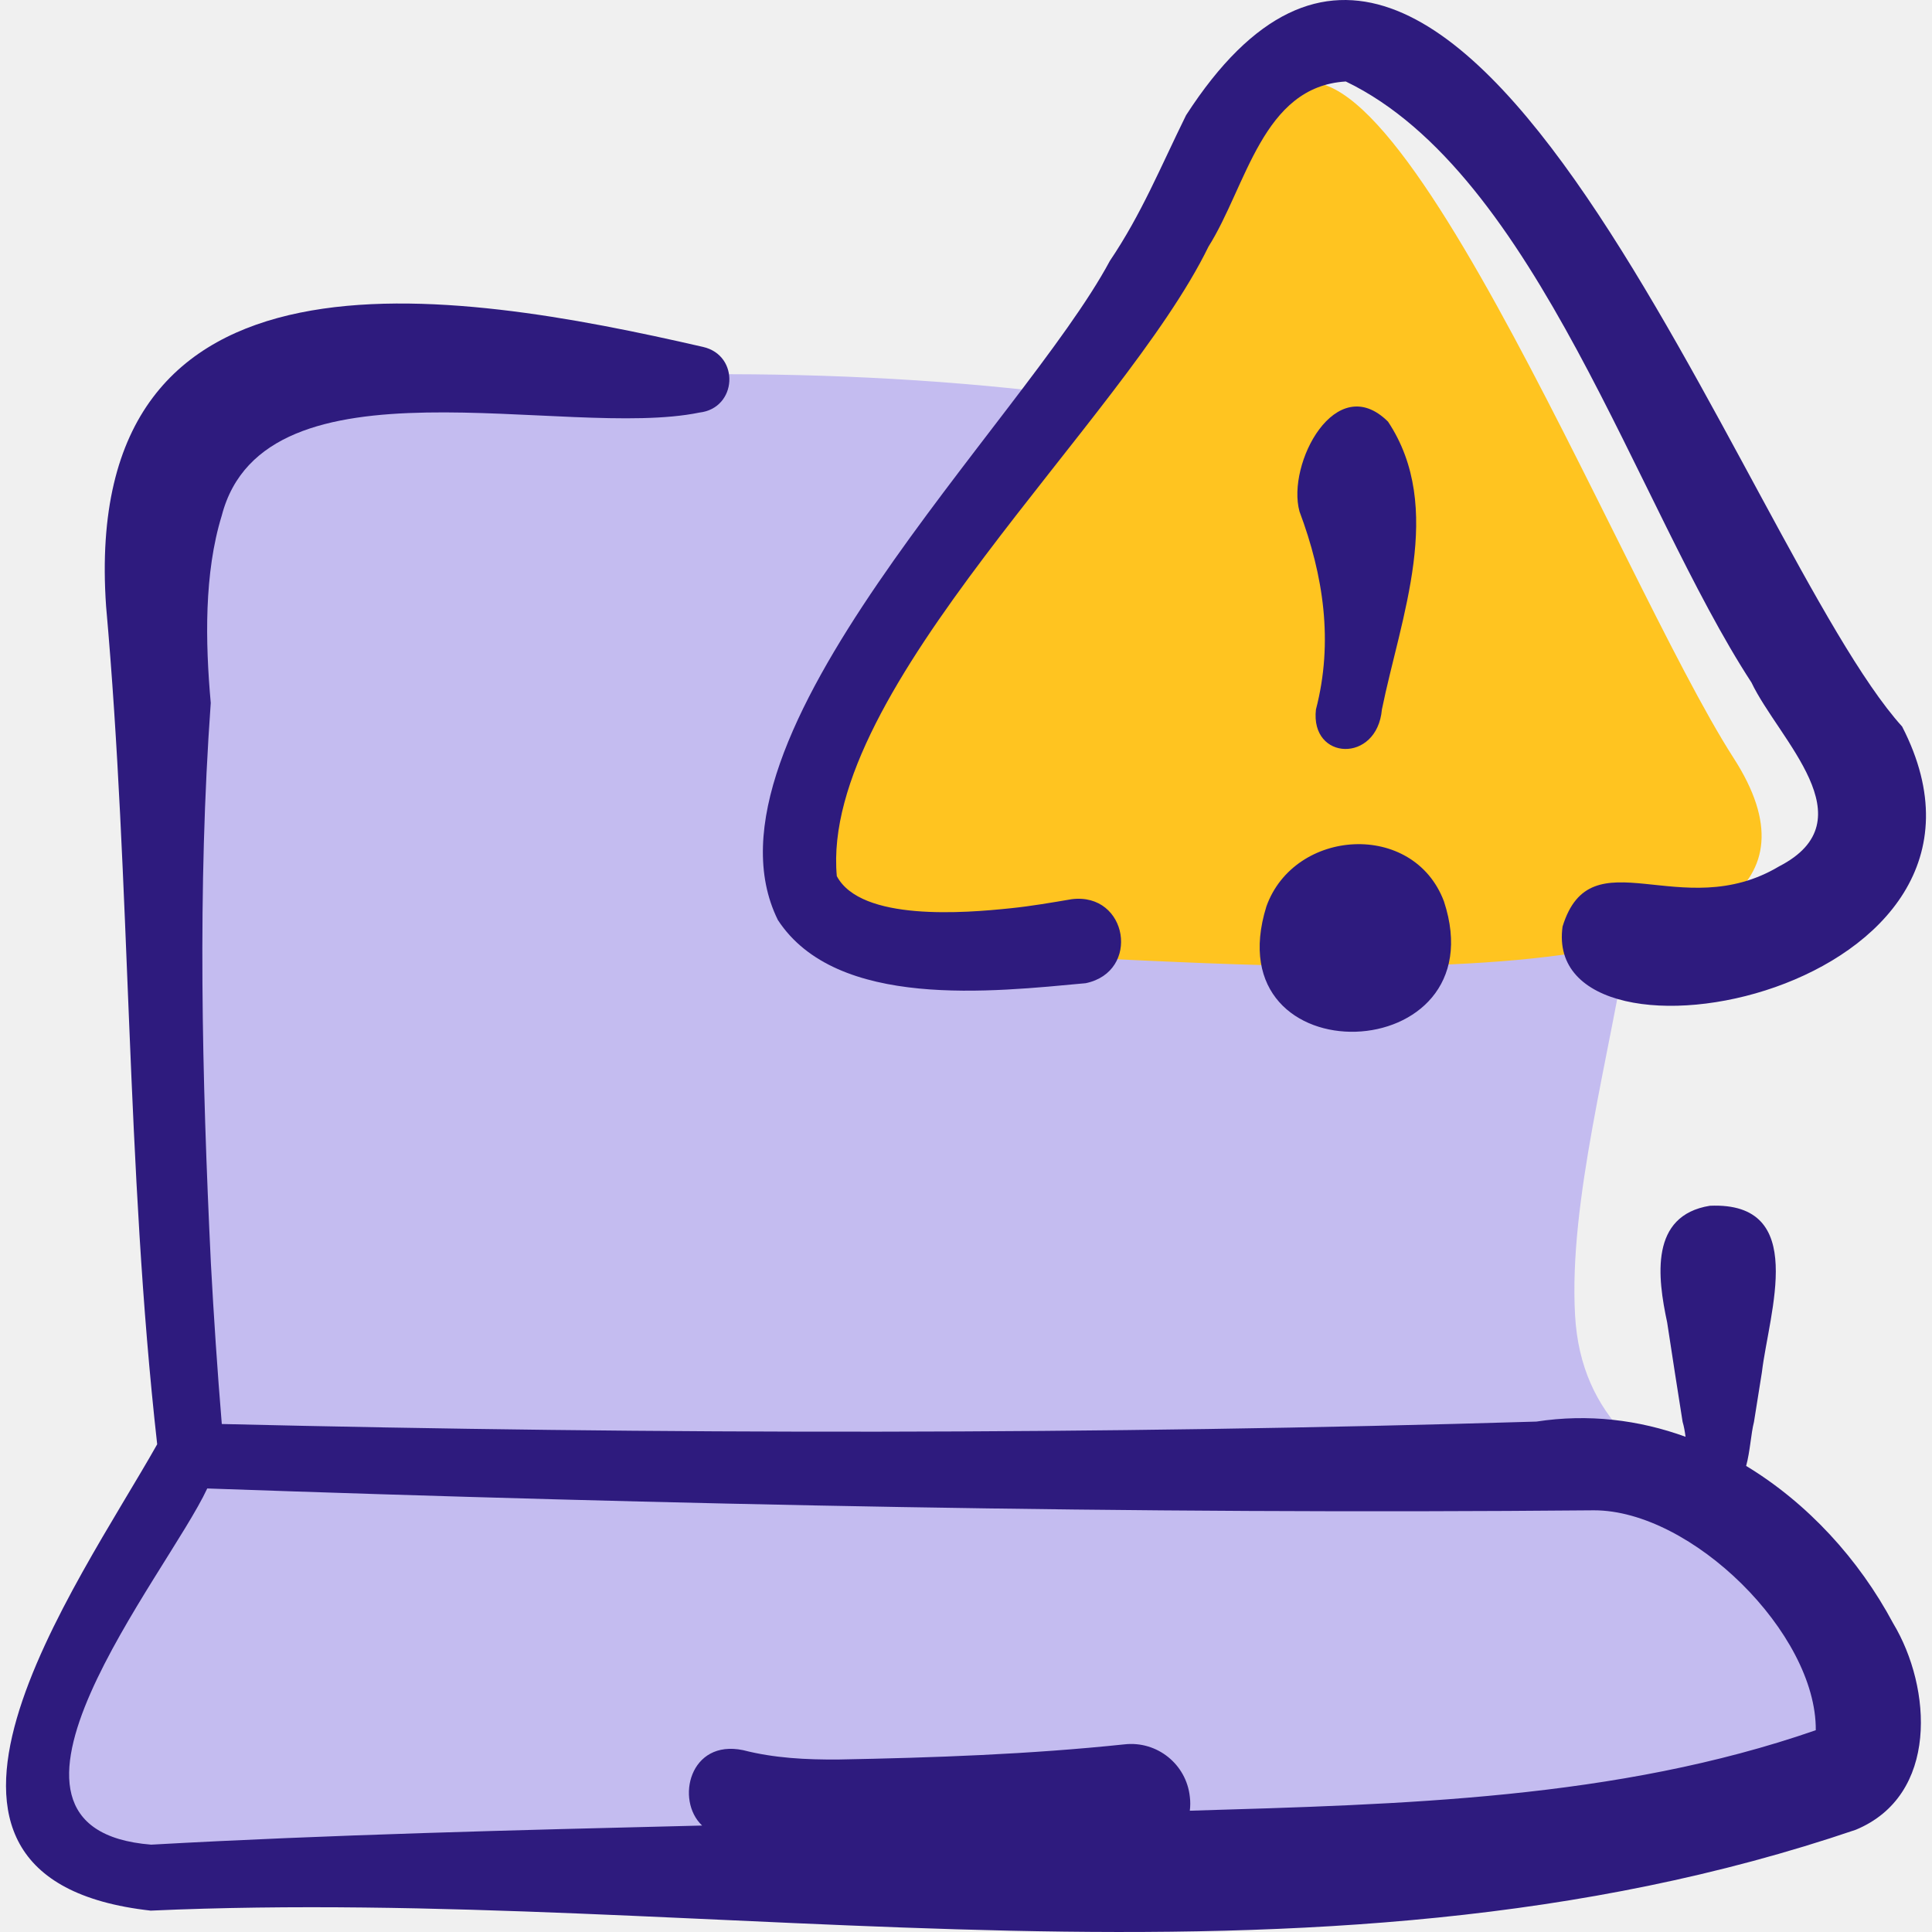
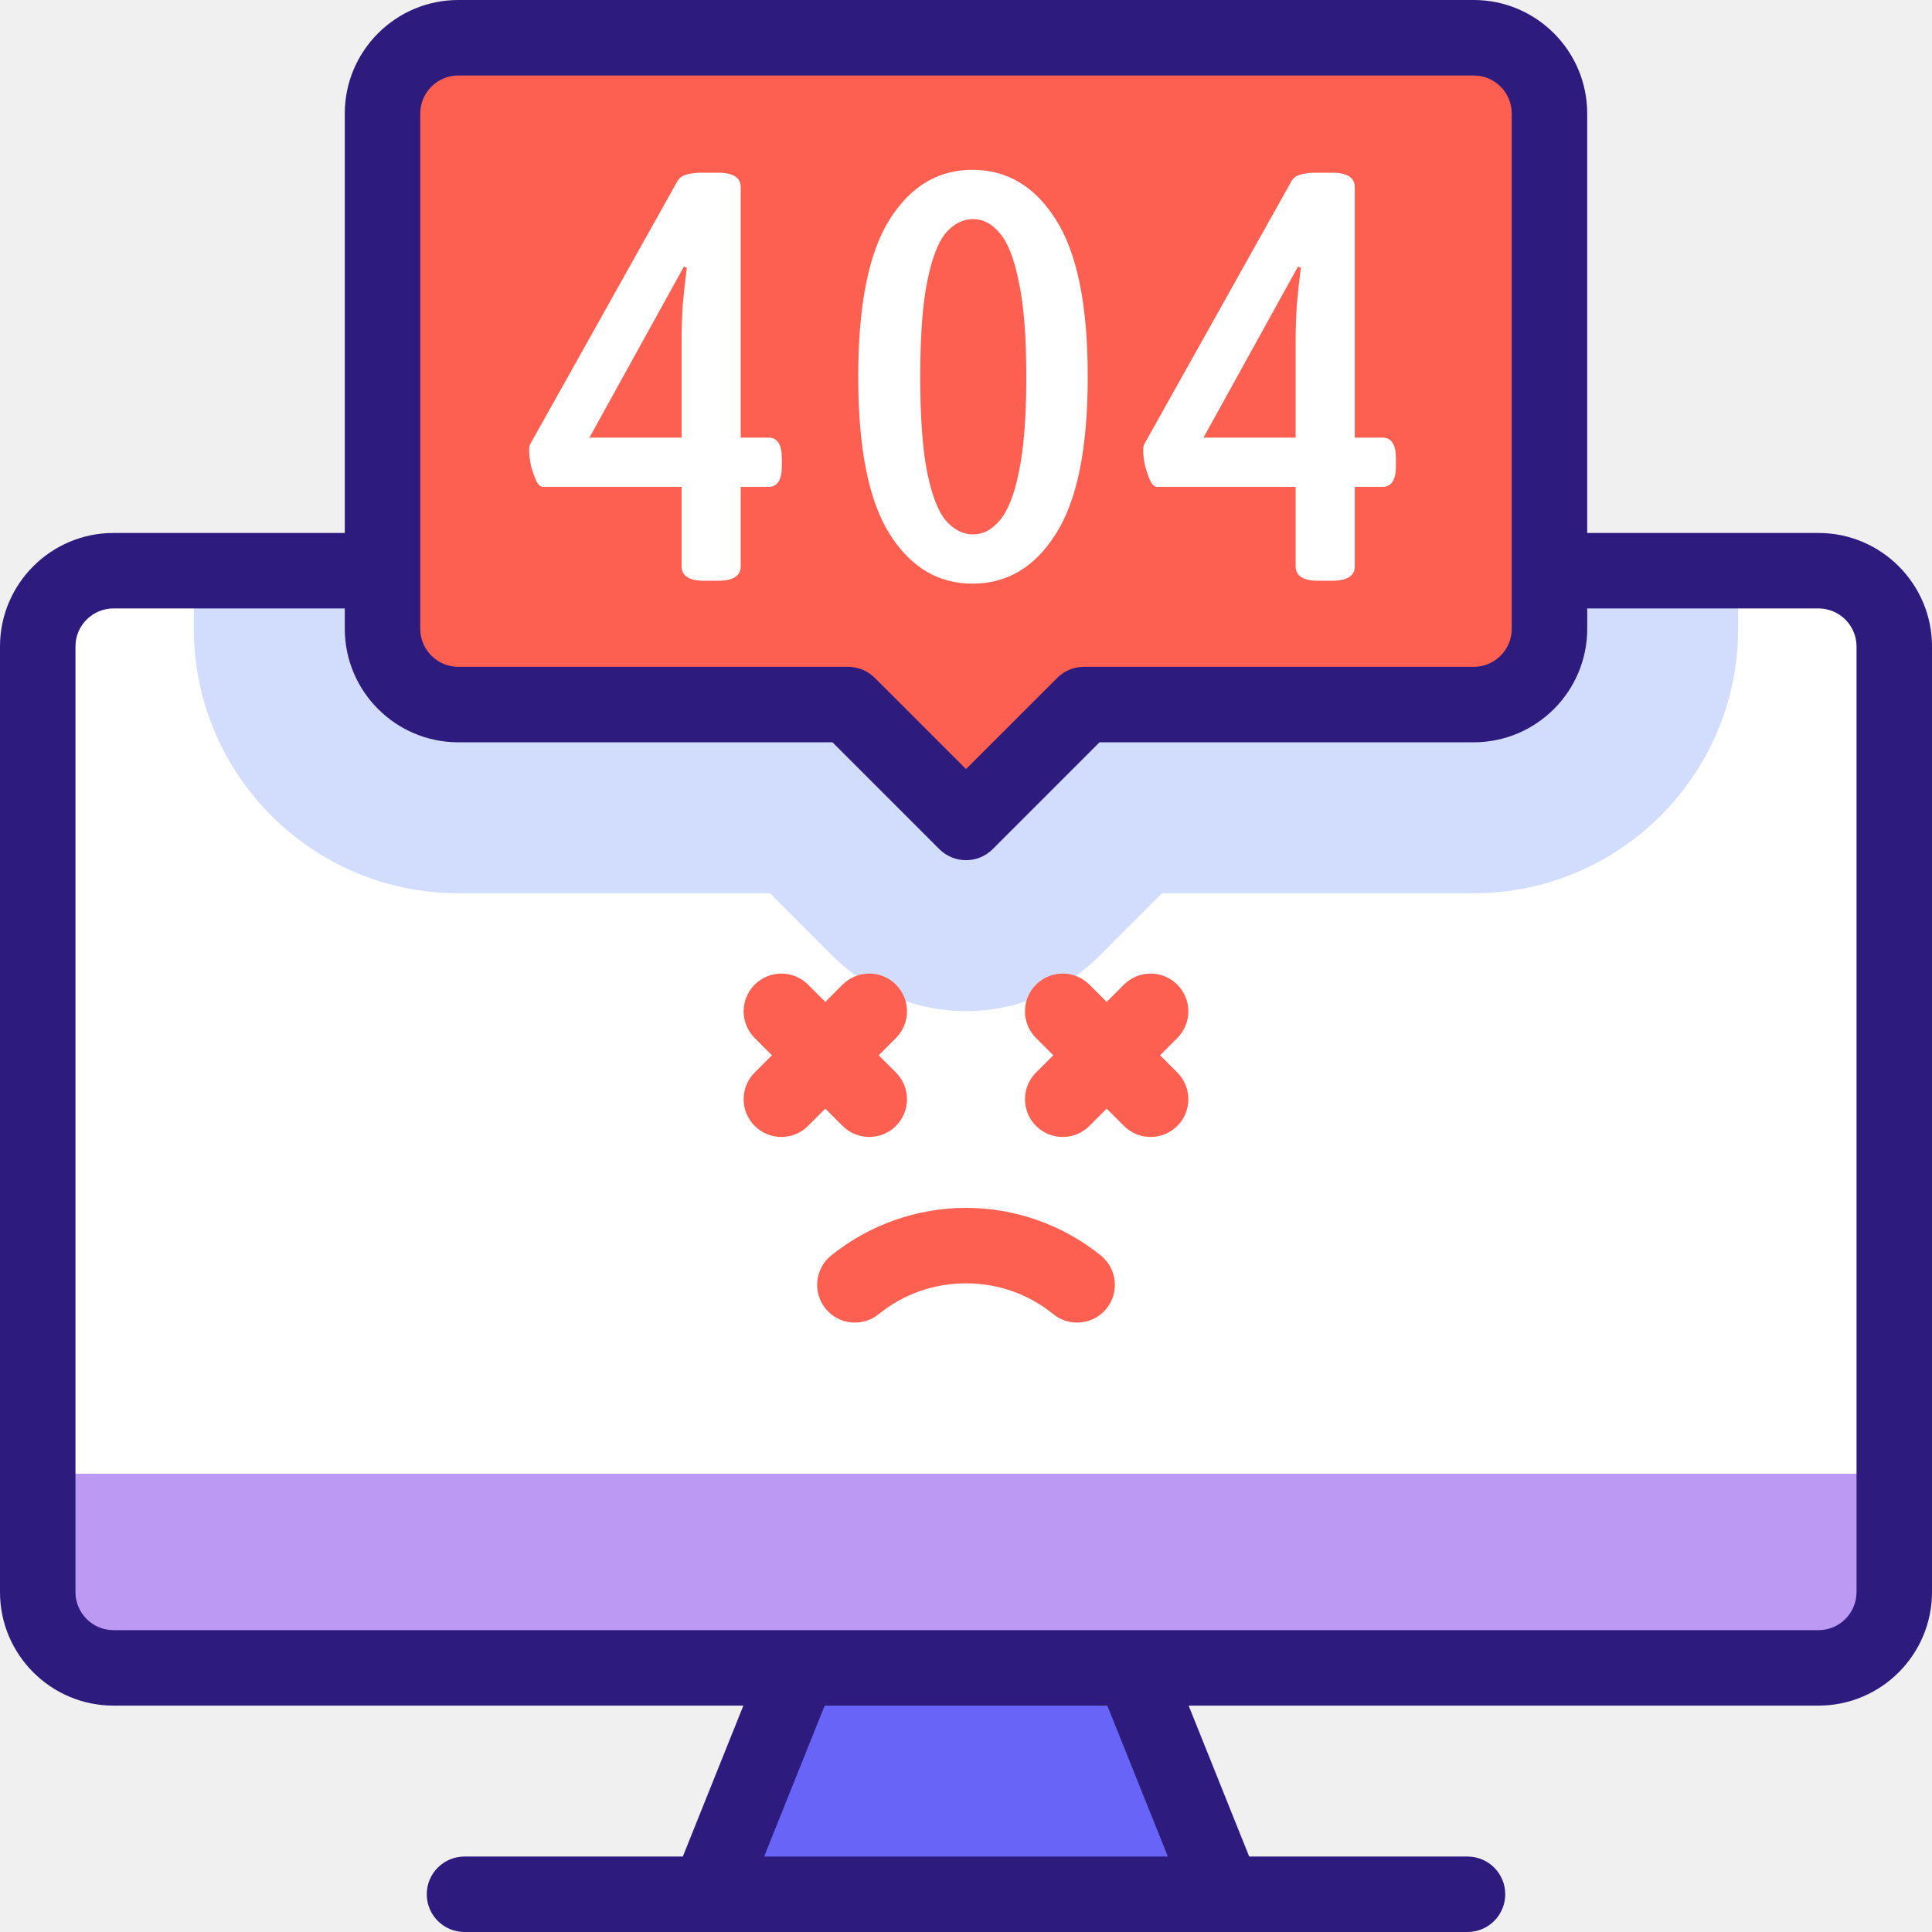
<svg xmlns="http://www.w3.org/2000/svg" width="140" height="140" viewBox="0 0 140 140" fill="none">
-   <g clip-path="url(#clip0_3390_2398)">
-     <path d="M134.471 120.71C134.697 108.114 114.973 110.506 114.134 95.289C113.223 78.769 125.856 54.249 114.175 39.521C86.948 23.706 36.742 26.089 18.665 30.043C3.24 33.417 15.417 86.508 14.165 106.535C7.119 113.575 -4.974 133.324 10.757 135.68C31.264 137.299 53.827 136.668 74.382 137.177C92.197 134.075 134.09 141.894 134.471 120.71Z" fill="#C4BCF0" style="fill:#C4BCF0;fill:color(display-p3 0.769 0.737 0.941);fill-opacity:1;" />
-     <path d="M125.624 54.929C117.241 41.906 99.411 -3.78 92.145 7.84C76.851 32.303 33.75 67.941 76.003 69.304C91.139 69.792 137.892 73.989 125.624 54.929Z" fill="#FFC420" style="fill:#FFC420;fill:color(display-p3 1 0.769 0.126);fill-opacity:1;" />
-     <path d="M126.532 106.226C126.822 105.168 126.879 103.898 127.1 103.036L127.674 99.436C128.187 95.106 131.08 87.063 123.905 87.374C119.54 88.079 120.106 92.548 120.809 95.83C121.078 97.626 121.643 101.238 121.928 103.032C122.028 103.36 122.09 103.729 122.141 104.114C118.762 102.887 115.103 102.433 111.329 103.014C79.609 103.968 47.803 103.95 16.072 103.189C15.752 99.337 15.488 95.37 15.282 91.557C14.633 78.053 14.302 64.427 15.272 50.937C14.874 46.518 14.786 41.528 16.068 37.366C19.174 25.404 40.987 31.892 50.684 29.896C53.419 29.588 53.639 25.747 50.936 25.137C32.631 20.935 5.786 16.467 7.687 43.925C9.491 64.108 9.122 84.473 11.39 104.658C5.641 114.868 -9.827 136.135 10.92 138.451C51.924 136.612 94.753 146.122 134.48 132.59C140.491 130.097 139.999 122.309 137.186 117.633C134.704 112.985 130.987 108.924 126.532 106.226ZM86.218 131.211C86.261 130.88 86.263 130.539 86.219 130.192C85.963 127.841 83.85 126.144 81.499 126.401C74.595 127.127 67.672 127.371 60.742 127.501C58.42 127.516 56.12 127.406 53.848 126.823C49.973 126.015 48.93 130.445 50.878 132.286C37.392 132.614 23.744 132.953 10.956 133.671C-3.271 132.539 12.118 114.103 15.018 107.86C48.587 109.035 82.018 109.747 115.502 109.443C122.569 109.434 131.644 118.362 131.578 125.378C117.125 130.393 101.583 130.751 86.218 131.211Z" fill="#2E1B7E" style="fill:#2E1B7E;fill:color(display-p3 0.18 0.106 0.494);fill-opacity:1;" />
-     <path d="M91.769 65.68C87.876 78.191 108.642 77.51 104.634 65.317C102.429 59.458 93.8 60.017 91.769 65.68Z" fill="#2E1B7E" style="fill:#2E1B7E;fill:color(display-p3 0.18 0.106 0.494);fill-opacity:1;" />
-     <path d="M100.137 51.415C101.495 44.741 104.726 36.805 100.583 30.556C96.8 26.795 93.216 33.618 94.167 37.066C95.903 41.691 96.637 46.506 95.358 51.412C94.933 55.125 99.79 55.327 100.137 51.415Z" fill="#2E1B7E" style="fill:#2E1B7E;fill:color(display-p3 0.18 0.106 0.494);fill-opacity:1;" />
-     <path d="M78.67 71.247C82.676 70.419 81.732 64.654 77.662 65.159C76.194 65.407 74.726 65.663 73.25 65.814C69.93 66.163 62.391 66.785 60.638 63.486C59.411 49.924 81.387 30.568 87.57 17.873C90.337 13.487 91.469 6.269 97.522 5.905C111.365 12.567 118.56 36.638 126.918 49.458C128.885 53.593 135.447 59.422 128.917 62.782C121.822 67.019 115.286 60.461 113.229 67.142C111.598 78.877 147.766 71.933 137.836 52.65C126.348 39.943 105.676 -22.192 85.947 8.349C84.081 12.136 82.721 15.504 80.424 18.906C74.19 30.553 49.892 53.566 56.369 66.669C60.624 73.176 71.938 71.868 78.67 71.247Z" fill="#2E1B7E" style="fill:#2E1B7E;fill:color(display-p3 0.18 0.106 0.494);fill-opacity:1;" />
+   <g clip-path="url(#clip0_3446_5503)">
+     <path d="M8.226 41.355C5.193 41.355 2.734 43.814 2.734 46.847V115.37C2.734 118.403 5.193 120.861 8.226 120.861H131.775C134.807 120.861 137.266 118.403 137.266 115.37V46.847C137.266 43.814 134.807 41.355 131.775 41.355H8.226Z" fill="white" style="fill:white;fill-opacity:1;" />
+     <path d="M88.671 137.265L82.115 120.925H57.885L51.329 137.265H88.671Z" fill="#6864F7" style="fill:#6864F7;fill:color(display-p3 0.408 0.392 0.969);fill-opacity:1;" />
+     <path d="M2.734 106.792V115.37C2.734 118.402 5.193 120.861 8.226 120.861H131.775C134.807 120.861 137.266 118.402 137.266 115.37V106.792H2.734Z" fill="#BC9AF4" style="fill:#BC9AF4;fill:color(display-p3 0.737 0.604 0.957);fill-opacity:1;" />
+     <path d="M14.047 41.355V45.565C14.047 56.132 22.643 64.728 33.21 64.728H55.795L60.333 69.266C62.897 71.83 66.374 73.27 70 73.27C73.626 73.27 77.103 71.83 79.668 69.266L84.205 64.728H106.79C117.357 64.728 125.953 56.132 125.953 45.565V41.355H14.047Z" fill="#D2DCFD" style="fill:#D2DCFD;fill:color(display-p3 0.824 0.863 0.992);fill-opacity:1;" />
+     <path d="M106.79 2.734H33.21C30.177 2.734 27.719 5.193 27.719 8.226V45.565C27.719 48.597 30.177 51.056 33.21 51.056H61.458L70 59.598L78.542 51.056H106.79C109.823 51.056 112.281 48.597 112.281 45.565V8.225C112.281 5.193 109.823 2.734 106.79 2.734Z" fill="#FD6050" style="fill:#FD6050;fill:color(display-p3 0.992 0.377 0.314);fill-opacity:1;" />
+     <path d="M51.029 42.084C49.937 42.084 49.391 41.734 49.391 41.034V35.28H39.353C39.157 35.28 38.989 35.126 38.849 34.818C38.709 34.51 38.583 34.146 38.471 33.726C38.387 33.306 38.345 32.942 38.345 32.634C38.345 32.41 38.373 32.256 38.429 32.172L49.055 13.188C49.195 12.908 49.433 12.726 49.769 12.642C50.105 12.558 50.455 12.516 50.819 12.516H52.037C53.129 12.516 53.675 12.866 53.675 13.566V31.71H55.691C56.335 31.71 56.657 32.214 56.657 33.222V33.768C56.657 34.776 56.335 35.28 55.691 35.28H53.675V41.034C53.675 41.734 53.129 42.084 52.037 42.084H51.029ZM49.769 19.404L49.559 19.32L42.713 31.71H49.391V24.696C49.391 23.856 49.419 22.988 49.475 22.092C49.559 21.168 49.657 20.272 49.769 19.404ZM70.464 42.294C67.972 42.294 65.97 41.09 64.458 38.682C62.946 36.274 62.19 32.48 62.19 27.3C62.19 22.12 62.946 18.326 64.458 15.918C65.97 13.51 67.972 12.306 70.464 12.306C72.984 12.306 75 13.51 76.512 15.918C78.052 18.326 78.822 22.12 78.822 27.3C78.822 32.48 78.052 36.274 76.512 38.682C75 41.09 72.984 42.294 70.464 42.294ZM70.506 38.724C71.234 38.724 71.878 38.388 72.438 37.716C73.026 37.044 73.488 35.882 73.824 34.23C74.188 32.55 74.37 30.24 74.37 27.3C74.37 24.36 74.188 22.064 73.824 20.412C73.488 18.732 73.026 17.556 72.438 16.884C71.878 16.212 71.234 15.876 70.506 15.876C69.778 15.876 69.12 16.212 68.532 16.884C67.972 17.556 67.524 18.732 67.188 20.412C66.852 22.064 66.684 24.36 66.684 27.3C66.684 30.24 66.852 32.55 67.188 34.23C67.524 35.882 67.972 37.044 68.532 37.716C69.12 38.388 69.778 38.724 70.506 38.724ZM95.526 42.084C94.434 42.084 93.888 41.734 93.888 41.034V35.28H83.85C83.654 35.28 83.486 35.126 83.346 34.818C83.206 34.51 83.08 34.146 82.968 33.726C82.884 33.306 82.842 32.942 82.842 32.634C82.842 32.41 82.87 32.256 82.926 32.172L93.552 13.188C93.692 12.908 93.93 12.726 94.266 12.642C94.602 12.558 94.952 12.516 95.316 12.516H96.534C97.626 12.516 98.172 12.866 98.172 13.566V31.71H100.188C100.832 31.71 101.154 32.214 101.154 33.222V33.768C101.154 34.776 100.832 35.28 100.188 35.28H98.172V41.034C98.172 41.734 97.626 42.084 96.534 42.084H95.526ZM94.266 19.404L94.056 19.32L87.21 31.71H93.888V24.696C93.888 23.856 93.916 22.988 93.972 22.092C94.056 21.168 94.154 20.272 94.266 19.404Z" fill="white" style="fill:white;fill-opacity:1;" />
+     <path d="M84.061 76.469L85.312 75.218C86.38 74.15 86.38 72.419 85.312 71.351C84.244 70.283 82.513 70.283 81.445 71.351L80.194 72.602L78.942 71.351C77.875 70.283 76.143 70.283 75.075 71.351C74.007 72.418 74.007 74.15 75.075 75.218L76.326 76.469L75.075 77.72C74.007 78.788 74.007 80.519 75.075 81.588C75.609 82.122 76.309 82.388 77.009 82.388C77.709 82.388 78.408 82.122 78.942 81.588L80.194 80.336L81.445 81.588C81.979 82.122 82.678 82.388 83.378 82.388C84.078 82.388 84.778 82.122 85.312 81.588C86.379 80.52 86.379 78.788 85.312 77.72L84.061 76.469Z" fill="#FD6050" style="fill:#FD6050;fill:color(display-p3 0.992 0.377 0.314);fill-opacity:1;" />
+     <path d="M61.057 81.588C61.592 82.122 62.291 82.388 62.991 82.388C63.691 82.388 64.391 82.122 64.924 81.588C65.992 80.52 65.992 78.788 64.924 77.72L63.673 76.469L64.924 75.218C65.992 74.15 65.992 72.419 64.924 71.351C63.857 70.283 62.125 70.283 61.057 71.351L59.806 72.602L58.555 71.351C57.487 70.283 55.756 70.283 54.688 71.351C53.62 72.418 53.62 74.15 54.688 75.218L55.939 76.469L54.688 77.72C53.62 78.788 53.62 80.519 54.688 81.588C55.222 82.122 55.921 82.388 56.621 82.388C57.321 82.388 58.021 82.122 58.554 81.588L59.806 80.336L61.057 81.588Z" fill="#FD6050" style="fill:#FD6050;fill:color(display-p3 0.992 0.377 0.314);fill-opacity:1;" />
+     <path d="M79.772 90.979C77.017 88.753 73.547 87.527 70 87.527C66.454 87.527 62.984 88.753 60.23 90.979C59.055 91.928 58.872 93.65 59.822 94.824C60.771 95.999 62.492 96.181 63.667 95.232C65.477 93.769 67.667 92.996 70 92.996C72.334 92.996 74.524 93.77 76.334 95.233C76.84 95.641 77.448 95.84 78.051 95.84C78.849 95.84 79.639 95.493 80.18 94.825C81.129 93.65 80.946 91.928 79.772 90.979Z" fill="#FD6050" style="fill:#FD6050;fill:color(display-p3 0.992 0.377 0.314);fill-opacity:1;" />
+     <path d="M131.774 38.621H115.015V8.226C115.015 3.69 111.326 0 106.79 0H33.21C28.674 0 24.984 3.69 24.984 8.226V38.621H8.225C3.69 38.621 0 42.311 0 46.847V115.37C0 119.906 3.69 123.596 8.226 123.596H53.867L49.48 134.531H33.66C32.149 134.531 30.925 135.755 30.925 137.266C30.925 138.776 32.149 140 33.66 140H106.341C107.851 140 109.075 138.776 109.075 137.266C109.075 135.755 107.851 134.531 106.341 134.531H90.521L86.133 123.595H131.775C136.31 123.595 140 119.905 140 115.37V46.846C140 42.311 136.31 38.621 131.774 38.621ZM30.453 8.226C30.453 6.706 31.69 5.469 33.21 5.469H106.79C108.311 5.469 109.547 6.706 109.547 8.226V45.565C109.547 47.085 108.311 48.322 106.79 48.322H78.542C77.817 48.322 77.121 48.61 76.609 49.123L70 55.731L63.392 49.123C62.879 48.61 62.183 48.322 61.458 48.322H33.21C31.69 48.322 30.453 47.085 30.453 45.565L30.453 8.226ZM84.628 134.531H55.372L59.76 123.595H80.24L84.628 134.531ZM134.531 115.37C134.531 116.89 133.295 118.127 131.774 118.127H8.226C6.706 118.127 5.469 116.89 5.469 115.37V46.846C5.469 45.326 6.705 44.09 8.226 44.09H24.985V45.565C24.985 50.1 28.675 53.79 33.21 53.79H60.325L68.067 61.531C68.601 62.065 69.3 62.332 70 62.332C70.7 62.332 71.4 62.065 71.934 61.531L79.675 53.79H106.79C111.326 53.79 115.016 50.1 115.016 45.565V44.09H131.775C133.295 44.09 134.532 45.326 134.532 46.846V115.37H134.531Z" fill="#2E1B7E" style="fill:#2E1B7E;fill:color(display-p3 0.18 0.106 0.494);fill-opacity:1;" />
  </g>
  <defs>
-     <clipPath id="clip0_3390_2398">
+     <clipPath id="clip0_3446_5503">
      <rect width="140" height="140" fill="white" style="fill:white;fill-opacity:1;" />
    </clipPath>
  </defs>
</svg>
